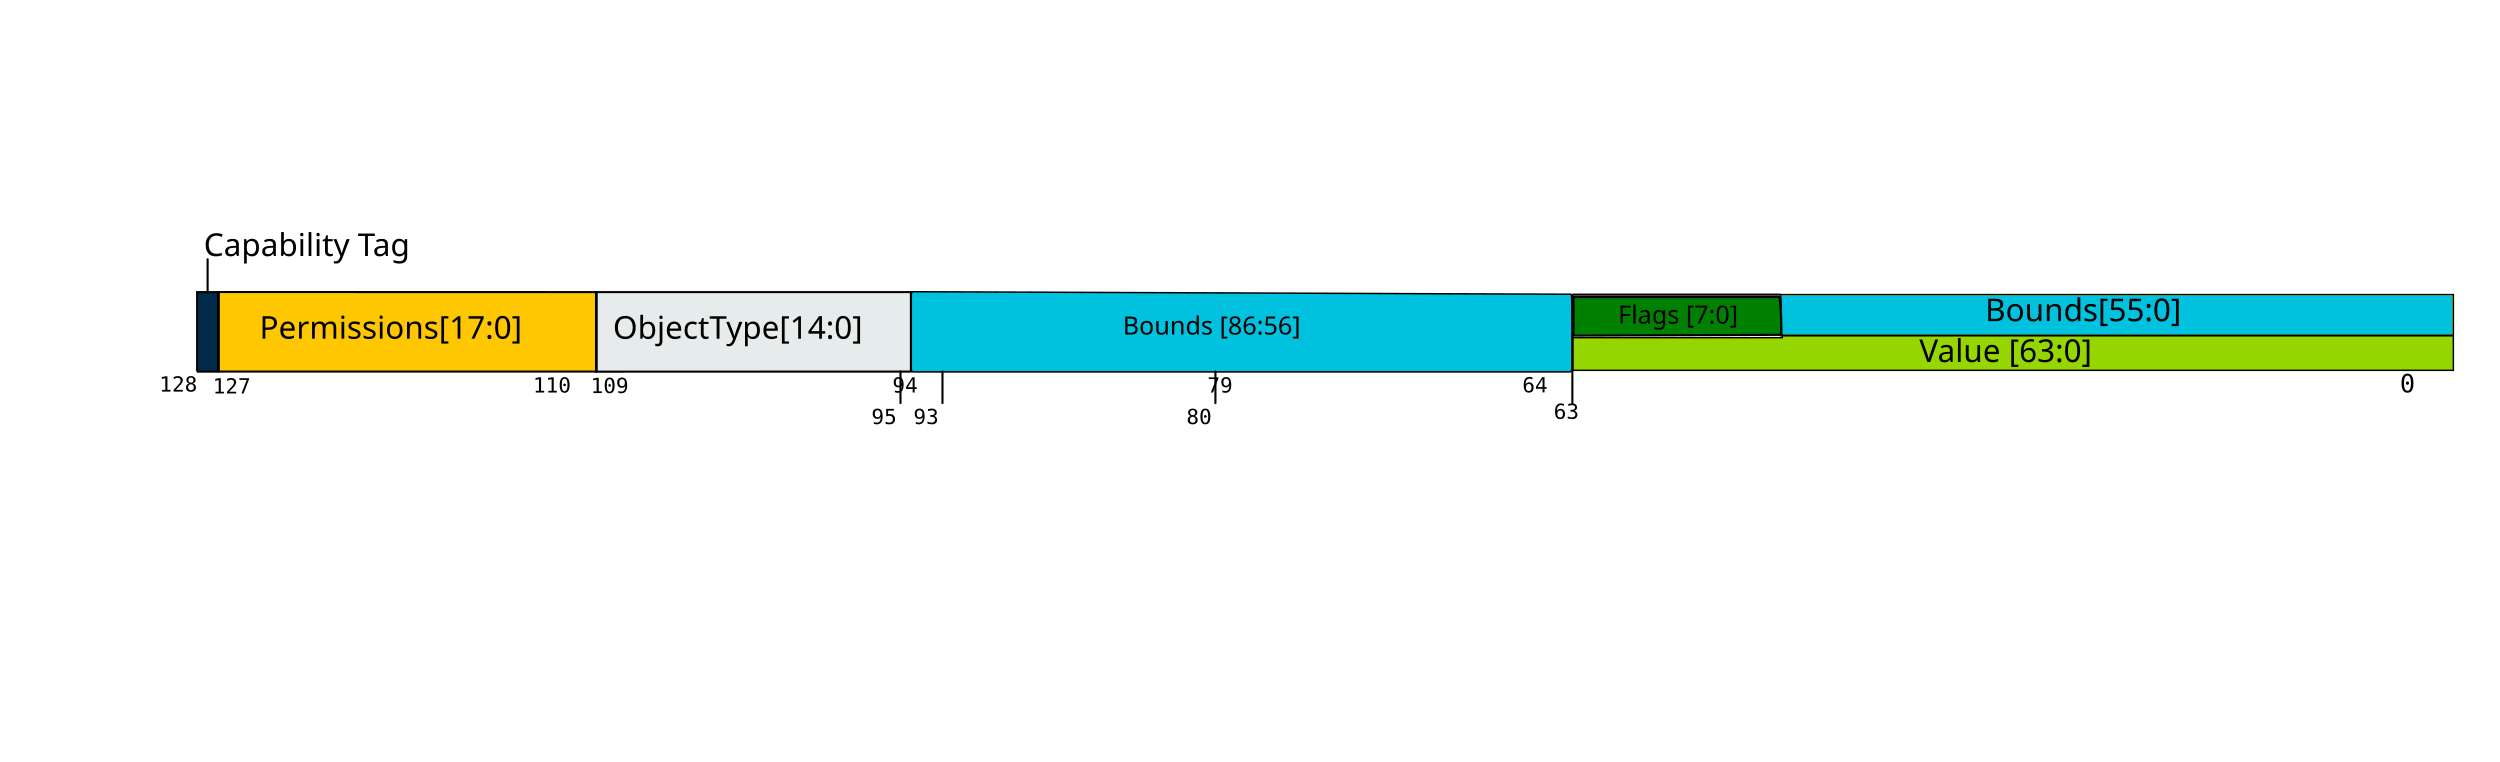
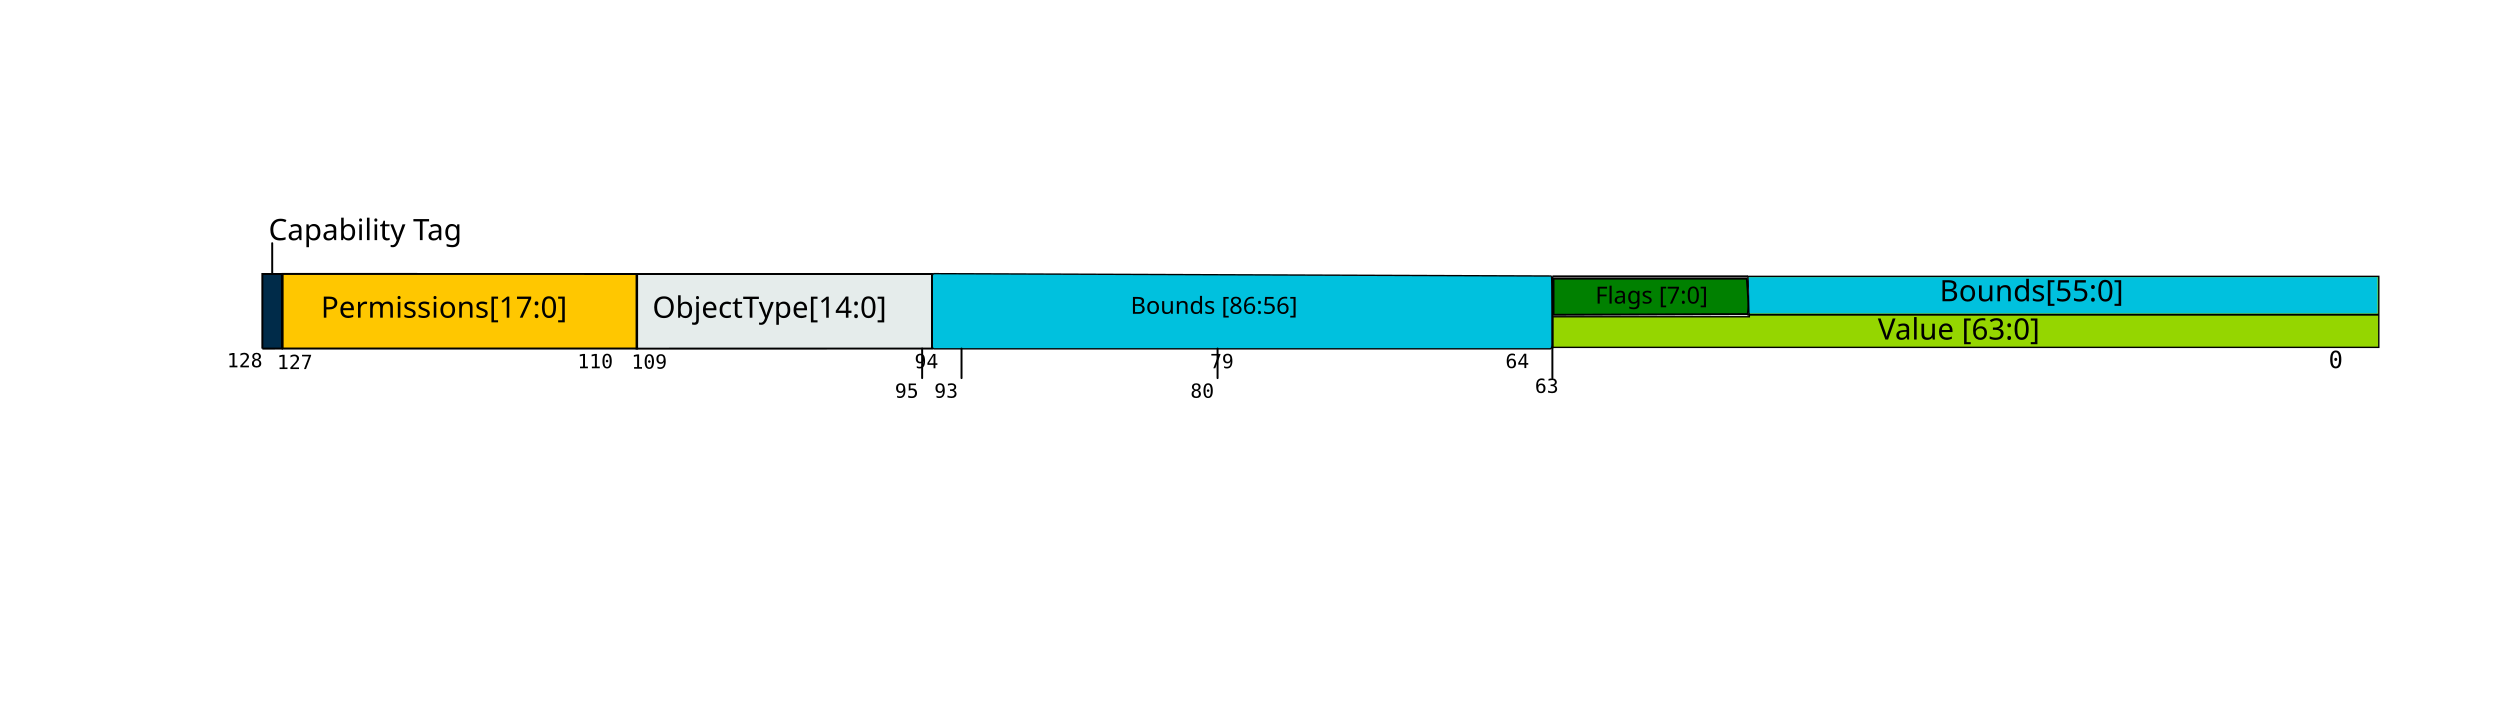
- <svg xmlns="http://www.w3.org/2000/svg" xmlns:xlink="http://www.w3.org/1999/xlink" width="315.039mm" height="95.957mm" viewBox="0 0 315.039 95.957" version="1.1" id="svg1320">
+ <svg xmlns="http://www.w3.org/2000/svg" xmlns:xlink="http://www.w3.org/1999/xlink" width="700px" height="200px" viewBox="0 0 315.039 95.957" version="1.1" id="svg1320">
  <defs id="defs1314">
    <linearGradient id="linearGradient2544">
      <stop style="stop-color:#00a9cd;stop-opacity:1;" offset="0" id="stop2540" />
      <stop style="stop-color:#00a9cd;stop-opacity:0;" offset="1" id="stop2542" />
    </linearGradient>
    <marker style="overflow:visible" id="marker7987-2-9-7-9-8" refX="0" refY="0" orient="auto">
      <path transform="scale(-0.6)" d="M 8.719,4.034 -2.207,0.016 8.719,-4.002 c -1.745,2.372 -1.735,5.617 -6e-7,8.035 z" style="fill:#000000;fill-opacity:1;fill-rule:evenodd;stroke:#000000;stroke-width:0.625;stroke-linejoin:round;stroke-opacity:1" id="path7989-3-7-8-7-5" />
    </marker>
    <linearGradient xlink:href="#linearGradient2544" id="linearGradient2550" x1="-13.978" y1="114.137" x2="76.973" y2="114.137" gradientUnits="userSpaceOnUse" />
    <marker style="overflow:visible" id="marker7987-2-9-7-9-8-9" refX="0" refY="0" orient="auto">
      <path transform="scale(-0.6)" d="M 8.719,4.034 -2.207,0.016 8.719,-4.002 c -1.745,2.372 -1.735,5.617 -6e-7,8.035 z" style="fill:#000000;fill-opacity:1;fill-rule:evenodd;stroke:#000000;stroke-width:0.625;stroke-linejoin:round;stroke-opacity:1" id="path7989-3-7-8-7-5-4" />
    </marker>
  </defs>
  <g id="layer1" transform="translate(190.4034,-100.8547)">
    <path id="rect3797" style="display:inline;opacity:1;vector-effect:none;fill:#00c1de;fill-opacity:1;stroke:#000000;stroke-width:0.187px;stroke-linecap:butt;stroke-linejoin:miter;stroke-miterlimit:4;stroke-dasharray:none;stroke-dashoffset:0;stroke-opacity:1;marker:none;marker-start:none;marker-mid:none;marker-end:none;enable-background:new" d="M -75.323,137.616 7.587,137.933 c 0.178,0 0.161,9.153 0.161,9.153 0,0.351 -0.144,0.633 -0.322,0.633 H -75.323 c -0.178,0 -0.322,-0.283 -0.322,-0.633 v -8.836 c 0,-0.351 0.144,-0.634 0.322,-0.633 z" />
    <path id="rect7019-3-3-7-7-3" style="color:#000000;display:inline;overflow:visible;visibility:visible;opacity:1;fill:#e5eceb;fill-opacity:1;fill-rule:evenodd;stroke:#000000;stroke-width:0.265px;stroke-linecap:butt;stroke-linejoin:miter;stroke-miterlimit:4;stroke-dasharray:none;stroke-dashoffset:0;stroke-opacity:1;marker:none;enable-background:accumulate" d="m -115.293,137.664 h 39.687 v 10.016 l -39.687,0.009 z" />
    <path id="rect7019-3-3-7-7-3-7" style="color:#000000;display:inline;overflow:visible;visibility:visible;opacity:1;fill:#ffc700;fill-opacity:1;fill-rule:evenodd;stroke:#000000;stroke-width:0.265px;stroke-linecap:butt;stroke-linejoin:miter;stroke-miterlimit:4;stroke-dasharray:none;stroke-dashoffset:0;stroke-opacity:1;marker:none;enable-background:accumulate" d="m -162.844,137.654 47.625,0.009 v 10.016 l -47.625,1e-5 z" />
    <path id="rect7019-3-3-7-7-3-7-3" style="color:#000000;display:inline;overflow:visible;visibility:visible;opacity:1;fill:#002b49;fill-opacity:1;fill-rule:evenodd;stroke:#000000;stroke-width:0.265px;stroke-linecap:butt;stroke-linejoin:miter;stroke-miterlimit:4;stroke-dasharray:none;stroke-dashoffset:0;stroke-opacity:1;marker:none;enable-background:accumulate" d="m -165.564,147.69 v -10.026 h 2.646 v 10.016 l -2.646,0.009 z" />
    <path style="color:#000000;display:inline;overflow:visible;visibility:visible;fill:none;fill-rule:evenodd;stroke:#000000;stroke-width:0.265;stroke-linecap:butt;stroke-linejoin:miter;stroke-miterlimit:4;stroke-dasharray:none;stroke-dashoffset:0;stroke-opacity:1;marker:none;marker-start:none;marker-mid:none;marker-end:none;enable-background:accumulate" d="m -162.918,137.789 v 9.89" id="path7021-5-5" />
    <path style="color:#000000;display:inline;overflow:visible;visibility:visible;fill:none;fill-rule:evenodd;stroke:#000000;stroke-width:0.265;stroke-linecap:butt;stroke-linejoin:miter;stroke-miterlimit:4;stroke-dasharray:none;stroke-dashoffset:0;stroke-opacity:1;marker:none;marker-start:none;marker-mid:none;marker-end:none;enable-background:accumulate" d="m -115.293,137.696 v 9.983" id="path7021-5-5-6" />
    <path style="color:#000000;display:inline;overflow:visible;visibility:visible;fill:none;fill-rule:evenodd;stroke:#000000;stroke-width:0.265;stroke-linecap:butt;stroke-linejoin:miter;stroke-miterlimit:4;stroke-dasharray:none;stroke-dashoffset:0;stroke-opacity:1;marker:none;marker-start:none;marker-mid:none;marker-end:none;enable-background:accumulate" d="m -75.606,137.696 v 9.983" id="path7021-5-5-6-6" />
    <text xml:space="preserve" style="font-style:normal;font-variant:normal;font-weight:normal;font-stretch:normal;font-size:3.175px;line-height:0%;font-family:Purisa;-inkscape-font-specification:Purisa;text-align:center;letter-spacing:0px;word-spacing:0px;text-anchor:middle;display:inline;fill:#000000;fill-opacity:1;stroke:none;stroke-width:0.265px;stroke-linecap:butt;stroke-linejoin:miter;stroke-opacity:1;enable-background:new" x="5.092" y="150.299" id="text7474-29">
      <tspan id="tspan7476-1" x="5.092" y="150.299" style="font-style:normal;font-variant:normal;font-weight:normal;font-stretch:normal;font-size:2.646px;line-height:1.25;font-family:'DejaVu Sans Mono';-inkscape-font-specification:'DejaVu Sans Mono';stroke-width:0.265px">64</tspan>
    </text>
    <text xml:space="preserve" style="font-style:normal;font-variant:normal;font-weight:normal;font-stretch:normal;font-size:3.175px;line-height:0%;font-family:Purisa;-inkscape-font-specification:Purisa;text-align:center;letter-spacing:0px;word-spacing:0px;text-anchor:middle;display:inline;fill:#000000;fill-opacity:1;stroke:none;stroke-width:0.265px;stroke-linecap:butt;stroke-linejoin:miter;stroke-opacity:1;enable-background:new" x="-165.868" y="150.199" id="text7474-3">
      <tspan x="-165.868" y="150.199" style="font-style:normal;font-variant:normal;font-weight:normal;font-stretch:normal;font-size:2.646px;line-height:1.25;font-family:'DejaVu Sans Mono';-inkscape-font-specification:'DejaVu Sans Mono';stroke-width:0.265px" id="tspan4893">128</tspan>
    </text>
    <text xml:space="preserve" style="font-style:normal;font-variant:normal;font-weight:normal;font-stretch:normal;font-size:3.175px;line-height:0%;font-family:Purisa;-inkscape-font-specification:Purisa;text-align:center;letter-spacing:0px;word-spacing:0px;text-anchor:middle;display:inline;fill:#000000;fill-opacity:1;stroke:none;stroke-width:0.265px;stroke-linecap:butt;stroke-linejoin:miter;stroke-opacity:1;enable-background:new" x="-159.139" y="150.437" id="text7474-3-5">
      <tspan x="-159.139" y="150.437" style="font-style:normal;font-variant:normal;font-weight:normal;font-stretch:normal;font-size:2.646px;line-height:1.25;font-family:'DejaVu Sans Mono';-inkscape-font-specification:'DejaVu Sans Mono';text-align:center;text-anchor:middle;stroke-width:0.265px" id="tspan4893-3">127</tspan>
    </text>
    <path style="color:#000000;display:inline;overflow:visible;visibility:visible;fill:none;fill-rule:evenodd;stroke:#000000;stroke-width:0.265;stroke-linecap:round;stroke-linejoin:miter;stroke-miterlimit:4;stroke-dasharray:none;stroke-dashoffset:0;stroke-opacity:1;marker:none;marker-start:none;marker-mid:none;marker-end:none;enable-background:accumulate" d="m 7.738,147.679 v 3.969" id="path7594-7-1-8" />
    <text xml:space="preserve" style="font-style:normal;font-variant:normal;font-weight:normal;font-stretch:normal;font-size:3.175px;line-height:0%;font-family:Purisa;-inkscape-font-specification:Purisa;text-align:center;letter-spacing:0px;word-spacing:0px;text-anchor:middle;display:inline;fill:#000000;fill-opacity:1;stroke:none;stroke-width:0.265px;stroke-linecap:butt;stroke-linejoin:miter;stroke-opacity:1;enable-background:new" x="9.048" y="153.639" id="text7474-2-3-1-8-2">
      <tspan id="tspan7476-8-0-7-9-0" x="9.048" y="153.639" style="font-style:normal;font-variant:normal;font-weight:normal;font-stretch:normal;font-size:2.646px;line-height:1.25;font-family:'DejaVu Sans Mono';-inkscape-font-specification:'DejaVu Sans Mono';stroke-width:0.265px">63</tspan>
    </text>
    <text xml:space="preserve" style="font-style:normal;font-variant:normal;font-weight:normal;font-stretch:normal;font-size:3.175px;line-height:0%;font-family:Purisa;-inkscape-font-specification:Purisa;text-align:center;letter-spacing:0px;word-spacing:0px;text-anchor:middle;display:inline;fill:#000000;fill-opacity:1;stroke:none;stroke-width:0.265px;stroke-linecap:butt;stroke-linejoin:miter;stroke-opacity:1;enable-background:new" x="-76.928" y="154.294" id="text7474-2-3-9">
      <tspan id="tspan7476-8-0-3" x="-76.928" y="154.294" style="font-style:normal;font-variant:normal;font-weight:normal;font-stretch:normal;font-size:2.646px;line-height:1.25;font-family:'DejaVu Sans Mono';-inkscape-font-specification:'DejaVu Sans Mono';stroke-width:0.265px">95</tspan>
    </text>
    <text xml:space="preserve" style="font-style:normal;font-variant:normal;font-weight:normal;font-stretch:normal;font-size:3.175px;line-height:0%;font-family:Purisa;-inkscape-font-specification:Purisa;text-align:center;letter-spacing:0px;word-spacing:0px;text-anchor:middle;display:inline;fill:#000000;fill-opacity:1;stroke:none;stroke-width:0.265px;stroke-linecap:butt;stroke-linejoin:miter;stroke-opacity:1;enable-background:new" x="-74.283" y="150.325" id="text7474-2-3-1-8-1">
      <tspan id="tspan7476-8-0-7-9-9" x="-74.283" y="150.325" style="font-style:normal;font-variant:normal;font-weight:normal;font-stretch:normal;font-size:2.646px;line-height:1.25;font-family:'DejaVu Sans Mono';-inkscape-font-specification:'DejaVu Sans Mono';stroke-width:0.265px">94</tspan>
    </text>
    <path style="color:#000000;display:inline;overflow:visible;visibility:visible;fill:none;fill-rule:evenodd;stroke:#000000;stroke-width:0.265;stroke-linecap:round;stroke-linejoin:miter;stroke-miterlimit:4;stroke-dasharray:none;stroke-dashoffset:0;stroke-opacity:1;marker:none;marker-start:none;marker-mid:none;marker-end:none;enable-background:accumulate" d="m -76.928,147.679 v 3.969" id="path7594-7-1-4" />
    <text xml:space="preserve" style="font-style:normal;font-variant:normal;font-weight:normal;font-stretch:normal;font-size:3.175px;line-height:0%;font-family:Purisa;-inkscape-font-specification:Purisa;text-align:center;letter-spacing:0px;word-spacing:0px;text-anchor:middle;display:inline;fill:#000000;fill-opacity:1;stroke:none;stroke-width:0.265px;stroke-linecap:butt;stroke-linejoin:miter;stroke-opacity:1;enable-background:new" x="-117.956" y="150.325" id="text7474-29-2">
      <tspan id="tspan7476-1-0" x="-117.956" y="150.325" style="font-style:normal;font-variant:normal;font-weight:normal;font-stretch:normal;font-size:2.646px;line-height:1.25;font-family:'DejaVu Sans Mono';-inkscape-font-specification:'DejaVu Sans Mono';stroke-width:0.265px">110</tspan>
      <tspan x="-117.956" y="152.191" style="font-style:normal;font-variant:normal;font-weight:normal;font-stretch:normal;font-size:2.646px;line-height:1.25;font-family:'DejaVu Sans Mono';-inkscape-font-specification:'DejaVu Sans Mono';stroke-width:0.265px" id="tspan5343" />
    </text>
    <text xml:space="preserve" style="font-style:normal;font-variant:normal;font-weight:normal;font-stretch:normal;font-size:3.175px;line-height:0%;font-family:Purisa;-inkscape-font-specification:Purisa;text-align:center;letter-spacing:0px;word-spacing:0px;text-anchor:middle;display:inline;fill:#000000;fill-opacity:1;stroke:none;stroke-width:0.265px;stroke-linecap:butt;stroke-linejoin:miter;stroke-opacity:1;enable-background:new" x="-111.514" y="150.386" id="text7474-2-3-1-8-2-1">
      <tspan id="tspan7476-8-0-7-9-0-5" x="-111.514" y="150.386" style="font-style:normal;font-variant:normal;font-weight:normal;font-stretch:normal;font-size:2.646px;line-height:1.25;font-family:'DejaVu Sans Mono';-inkscape-font-specification:'DejaVu Sans Mono';stroke-width:0.265px">109</tspan>
    </text>
    <text xml:space="preserve" style="font-style:normal;font-variant:normal;font-weight:normal;font-stretch:normal;font-size:3.175px;line-height:0%;font-family:Purisa;-inkscape-font-specification:Purisa;text-align:start;letter-spacing:0px;word-spacing:0px;text-anchor:start;display:inline;fill:#000000;fill-opacity:1;stroke:none;stroke-width:0.265px;stroke-linecap:butt;stroke-linejoin:miter;stroke-opacity:1;enable-background:new" x="-95.364" y="143.541" id="text7470-2-9-7-0-8-9">
      <tspan x="-95.364" y="143.541" style="font-style:normal;font-variant:normal;font-weight:normal;font-stretch:normal;font-size:3.969px;line-height:1.25;font-family:Carlito;-inkscape-font-specification:Carlito;text-align:center;text-anchor:middle;stroke-width:0.265px" id="tspan5270-3">ObjectType[14:0]</tspan>
    </text>
    <text xml:space="preserve" style="font-style:normal;font-variant:normal;font-weight:normal;font-stretch:normal;font-size:3.175px;line-height:0%;font-family:Purisa;-inkscape-font-specification:Purisa;text-align:start;letter-spacing:0px;word-spacing:0px;text-anchor:start;display:inline;fill:#000000;fill-opacity:1;stroke:none;stroke-width:0.265px;stroke-linecap:butt;stroke-linejoin:miter;stroke-opacity:1;enable-background:new" x="-139.093" y="143.531" id="text7470-2-9-7-0-8-9-4">
      <tspan x="-139.093" y="143.531" style="font-style:normal;font-variant:normal;font-weight:normal;font-stretch:normal;font-size:3.969px;line-height:1.25;font-family:Carlito;-inkscape-font-specification:Carlito;text-align:center;text-anchor:middle;stroke-width:0.265px" id="tspan5270-3-5">Permissions[17:0]</tspan>
    </text>
    <text xml:space="preserve" style="font-style:normal;font-variant:normal;font-weight:normal;font-stretch:normal;font-size:3.175px;line-height:0%;font-family:Purisa;-inkscape-font-specification:Purisa;text-align:start;letter-spacing:0px;word-spacing:0px;text-anchor:start;display:inline;fill:#000000;fill-opacity:1;stroke:none;stroke-width:0.265px;stroke-linecap:butt;stroke-linejoin:miter;stroke-opacity:1;enable-background:new" x="-164.722" y="133.114" id="text7470-2-4">
      <tspan x="-164.722" y="133.114" style="font-style:normal;font-variant:normal;font-weight:normal;font-stretch:normal;font-size:3.969px;line-height:1.25;font-family:Carlito;-inkscape-font-specification:Carlito;text-align:start;text-anchor:start;stroke-width:0.265px" id="tspan7596-6-7">Capability Tag</tspan>
    </text>
    <text xml:space="preserve" style="font-style:normal;font-variant:normal;font-weight:normal;font-stretch:normal;font-size:3.175px;line-height:0%;font-family:Purisa;-inkscape-font-specification:Purisa;text-align:center;letter-spacing:0px;word-spacing:0px;text-anchor:middle;display:inline;fill:#000000;fill-opacity:1;stroke:none;stroke-width:0.265px;stroke-linecap:butt;stroke-linejoin:miter;stroke-opacity:1;enable-background:new" x="-37.241" y="154.294" id="text7474-2-3-1-8-1-6">
      <tspan id="tspan7476-8-0-7-9-9-7" x="-37.241" y="154.294" style="font-style:normal;font-variant:normal;font-weight:normal;font-stretch:normal;font-size:2.646px;line-height:1.25;font-family:'DejaVu Sans Mono';-inkscape-font-specification:'DejaVu Sans Mono';stroke-width:0.265px">80</tspan>
    </text>
    <text xml:space="preserve" style="font-style:normal;font-variant:normal;font-weight:normal;font-stretch:normal;font-size:3.175px;line-height:0%;font-family:Purisa;-inkscape-font-specification:Purisa;text-align:center;letter-spacing:0px;word-spacing:0px;text-anchor:middle;display:inline;fill:#000000;fill-opacity:1;stroke:none;stroke-width:0.265px;stroke-linecap:butt;stroke-linejoin:miter;stroke-opacity:1;enable-background:new" x="-34.595" y="150.325" id="text7474-2-3-9-5">
      <tspan id="tspan7476-8-0-3-3" x="-34.595" y="150.325" style="font-style:normal;font-variant:normal;font-weight:normal;font-stretch:normal;font-size:2.646px;line-height:1.25;font-family:'DejaVu Sans Mono';-inkscape-font-specification:'DejaVu Sans Mono';stroke-width:0.265px">79</tspan>
    </text>
    <path style="color:#000000;display:inline;overflow:visible;visibility:visible;fill:none;fill-rule:evenodd;stroke:#000000;stroke-width:0.265;stroke-linecap:round;stroke-linejoin:miter;stroke-miterlimit:4;stroke-dasharray:none;stroke-dashoffset:0;stroke-opacity:1;marker:none;marker-start:none;marker-mid:none;marker-end:none;enable-background:accumulate" d="m -37.241,147.679 v 3.969" id="path7594-7-1-4-5" />
    <text xml:space="preserve" style="font-style:normal;font-variant:normal;font-weight:normal;font-stretch:normal;font-size:3.175px;line-height:0%;font-family:Purisa;-inkscape-font-specification:Purisa;text-align:center;letter-spacing:0px;word-spacing:0px;text-anchor:middle;display:inline;fill:#000000;fill-opacity:1;stroke:none;stroke-width:0.265px;stroke-linecap:butt;stroke-linejoin:miter;stroke-opacity:1;enable-background:new" x="-71.637" y="154.294" id="text7474-2-3-1-8-1-0">
      <tspan id="tspan7476-8-0-7-9-9-6" x="-71.637" y="154.294" style="font-style:normal;font-variant:normal;font-weight:normal;font-stretch:normal;font-size:2.646px;line-height:1.25;font-family:'DejaVu Sans Mono';-inkscape-font-specification:'DejaVu Sans Mono';stroke-width:0.265px">93</tspan>
    </text>
    <path style="color:#000000;display:inline;overflow:visible;visibility:visible;fill:none;fill-rule:evenodd;stroke:#000000;stroke-width:0.265;stroke-linecap:round;stroke-linejoin:miter;stroke-miterlimit:4;stroke-dasharray:none;stroke-dashoffset:0;stroke-opacity:1;marker:none;marker-start:none;marker-mid:none;marker-end:none;enable-background:accumulate" d="m -71.637,147.679 v 3.969" id="path7594-7-1-4-2" />
    <path style="color:#000000;display:inline;overflow:visible;visibility:visible;fill:none;fill-rule:evenodd;stroke:#000000;stroke-width:0.265;stroke-linecap:round;stroke-linejoin:miter;stroke-miterlimit:4;stroke-dasharray:none;stroke-dashoffset:0;stroke-opacity:1;marker:none;marker-start:none;marker-mid:none;marker-end:none;enable-background:accumulate" d="m -164.241,133.527 v 3.969" id="path7594-7-1-4-6-0-7" />
    <text xml:space="preserve" style="font-style:normal;font-variant:normal;font-weight:normal;font-stretch:normal;font-size:3.175px;line-height:0%;font-family:Purisa;-inkscape-font-specification:'Purisa, Normal';font-variant-ligatures:normal;font-variant-caps:normal;font-variant-numeric:normal;font-feature-settings:normal;text-align:start;letter-spacing:0px;word-spacing:0px;writing-mode:lr-tb;text-anchor:start;display:inline;fill:#000000;fill-opacity:1;stroke:none;stroke-width:0.265px;stroke-linecap:butt;stroke-linejoin:miter;stroke-opacity:1;enable-background:new" x="-48.921" y="143.012" id="text7470-2-9-7-0-8">
      <tspan id="tspan899" x="-48.921" y="143.012">Bounds [86:56]</tspan>
    </text>
    <path style="color:#000000;display:inline;overflow:visible;visibility:visible;fill:none;fill-rule:evenodd;stroke:#000000;stroke-width:0.265;stroke-linecap:butt;stroke-linejoin:miter;stroke-miterlimit:4;stroke-dasharray:none;stroke-dashoffset:0;stroke-opacity:1;marker:none;marker-start:none;marker-mid:none;marker-end:none;enable-background:accumulate" d="m 7.738,137.981 v 9.698" id="path7021-5-5-6-6-3" />
    <text xml:space="preserve" style="font-style:normal;font-variant:normal;font-weight:normal;font-stretch:normal;font-size:3.175px;line-height:0%;font-family:Purisa;-inkscape-font-specification:Purisa;text-align:start;letter-spacing:0px;word-spacing:0px;text-anchor:start;display:inline;fill:#000000;fill-opacity:1;stroke:none;stroke-width:0.265px;stroke-linecap:butt;stroke-linejoin:miter;stroke-opacity:1;enable-background:new" x="58.068" y="141.45" id="text7470-2-9-7-0-8-7">
      <tspan x="58.068" y="141.45" style="font-style:normal;font-variant:normal;font-weight:normal;font-stretch:normal;font-size:3.969px;line-height:1.25;font-family:Carlito;-inkscape-font-specification:Carlito;text-align:center;text-anchor:middle;fill:#000000;fill-opacity:1;stroke-width:0.265px" id="tspan5270-5">Bounds</tspan>
    </text>
    <text xml:space="preserve" style="font-style:normal;font-variant:normal;font-weight:normal;font-stretch:normal;font-size:3.175px;line-height:0%;font-family:Purisa;-inkscape-font-specification:Purisa;text-align:start;letter-spacing:0px;word-spacing:0px;text-anchor:start;display:inline;fill:#000000;fill-opacity:1;stroke:none;stroke-width:0.265px;stroke-linecap:butt;stroke-linejoin:miter;stroke-opacity:1;enable-background:new" x="47.404" y="146.782" id="text7470-2-9-7-0-8-0">
      <tspan x="47.404" y="146.782" style="font-style:normal;font-variant:normal;font-weight:normal;font-stretch:normal;font-size:3.969px;line-height:1.25;font-family:Carlito;-inkscape-font-specification:Carlito;text-align:center;text-anchor:middle;stroke-width:0.265px" id="tspan5270-36">Value</tspan>
    </text>
    <path style="fill:#95d600;fill-opacity:1;fill-rule:nonzero;stroke:#000000;stroke-width:0.187;stroke-opacity:1;paint-order:fill markers stroke" d="m 7.817,145.464 v -2.058 H 21.007 l 13.19,4.9e-4 v -2.994 L 34.009,137.981 h 42.469 42.282 v 5.426 l 2e-5,4.115 H 63.289 7.817 Z" id="path1306" />
    <text xml:space="preserve" style="font-style:normal;font-variant:normal;font-weight:normal;font-stretch:normal;font-size:3.175px;line-height:0%;font-family:Purisa;-inkscape-font-specification:Purisa;text-align:start;letter-spacing:0px;word-spacing:0px;text-anchor:start;display:inline;fill:#000000;fill-opacity:1;stroke:none;stroke-width:0.265px;stroke-linecap:butt;stroke-linejoin:miter;stroke-opacity:1;enable-background:new" x="64.403" y="146.468" id="text7470-2-9-7-0-8-0-9">
      <tspan x="64.403" y="146.468" style="font-style:normal;font-variant:normal;font-weight:normal;font-stretch:normal;font-size:3.969px;line-height:1.25;font-family:Carlito;-inkscape-font-specification:Carlito;text-align:center;text-anchor:middle;fill:#000000;fill-opacity:1;stroke-width:0.265px" id="tspan5270-36-5">Value [63:0]</tspan>
    </text>
    <text xml:space="preserve" style="font-style:normal;font-variant:normal;font-weight:normal;font-stretch:normal;font-size:3.175px;line-height:0%;font-family:monospace;-inkscape-font-specification:'monospace, Normal';font-variant-ligatures:normal;font-variant-caps:normal;font-variant-numeric:normal;font-feature-settings:normal;text-align:center;letter-spacing:0px;word-spacing:0px;writing-mode:lr-tb;text-anchor:middle;display:inline;fill:#000000;fill-opacity:1;stroke:none;stroke-width:0.265px;stroke-linecap:butt;stroke-linejoin:miter;stroke-opacity:1;enable-background:new" x="117.755" y="150.299" id="text7474-29-1">
      <tspan id="tspan914" x="117.755" y="150.299">0</tspan>
    </text>
    <path style="fill:none;stroke:#000000;stroke-width:0.265px;stroke-linecap:butt;stroke-linejoin:miter;stroke-opacity:1" d="M 33.916,143.131 H 118.761" id="path910" />
    <path style="fill:none;stroke:#000000;stroke-width:0.265px;stroke-linecap:butt;stroke-linejoin:miter;stroke-opacity:1" d="M 7.738,137.981 H 34.009" id="path897" />
    <path style="fill:#008000;fill-opacity:1;fill-rule:nonzero;stroke:#000000;stroke-width:1;stroke-opacity:1;paint-order:fill markers stroke" d="m 749.449,150.653 v -9.197 h 49.078 49.078 l 0.484,6.541 c 0.266,3.597 0.375,7.654 0.243,9.016 l -0.241,2.475 -49.321,0.182 -49.321,0.182 z" id="path4589" transform="matrix(0.2645833,0,0,0.2645833,-190.4034,100.8547)" />
    <text xml:space="preserve" style="font-style:normal;font-variant:normal;font-weight:normal;font-stretch:normal;font-size:3.175px;line-height:0%;font-family:Purisa;-inkscape-font-specification:'Purisa, Normal';font-variant-ligatures:normal;font-variant-caps:normal;font-variant-numeric:normal;font-feature-settings:normal;text-align:start;letter-spacing:0px;word-spacing:0px;writing-mode:lr-tb;text-anchor:start;display:inline;fill:#000000;fill-opacity:1;stroke:none;stroke-width:0.265px;stroke-linecap:butt;stroke-linejoin:miter;stroke-opacity:1;enable-background:new" x="13.505" y="141.637" id="text7470-2-9-7-0-8-96">
      <tspan id="tspan4593" x="13.505" y="141.637">Flags [7:0]</tspan>
    </text>
    <flowRoot xml:space="preserve" id="flowRoot4599" style="font-style:normal;font-weight:normal;font-size:40px;line-height:1.25;font-family:sans-serif;letter-spacing:0px;word-spacing:0px;fill:#000000;fill-opacity:1;stroke:none">
      <flowRegion id="flowRegion4601">
        <rect id="rect4603" width="171.452" height="46.954" x="428.882" y="191.976" />
      </flowRegion>
      <flowPara id="flowPara4605" />
    </flowRoot>
    <path style="fill:#00c1de;fill-opacity:1;fill-rule:nonzero;stroke:none;stroke-width:1;stroke-opacity:1;paint-order:fill markers stroke" d="m 848.796,149.94 -0.216,-9.194 159.629,0.001 159.629,10e-4 v 9.192 9.192 H 1008.425 849.012 Z" id="path899" transform="matrix(0.2645833,0,0,0.2645833,-190.4034,100.8547)" />
    <text transform="translate(-1.125e-6)" xml:space="preserve" style="font-style:normal;font-variant:normal;font-weight:normal;font-stretch:normal;font-size:3.175px;line-height:0%;font-family:Purisa;-inkscape-font-specification:Purisa;text-align:start;letter-spacing:0px;word-spacing:0px;text-anchor:start;display:inline;fill:#000000;fill-opacity:1;stroke:none;stroke-width:0.265px;stroke-linecap:butt;stroke-linejoin:miter;stroke-opacity:1;enable-background:new" x="74.176" y="141.323" id="text7470-2-9-7-0-8-7-6">
      <tspan x="74.176" y="141.323" style="font-style:normal;font-variant:normal;font-weight:normal;font-stretch:normal;font-size:3.969px;line-height:1.25;font-family:Carlito;-inkscape-font-specification:Carlito;text-align:center;text-anchor:middle;fill:#000000;fill-opacity:1;stroke-width:0.265px" id="tspan5270-5-4">Bounds[55:0]</tspan>
    </text>
  </g>
</svg>
